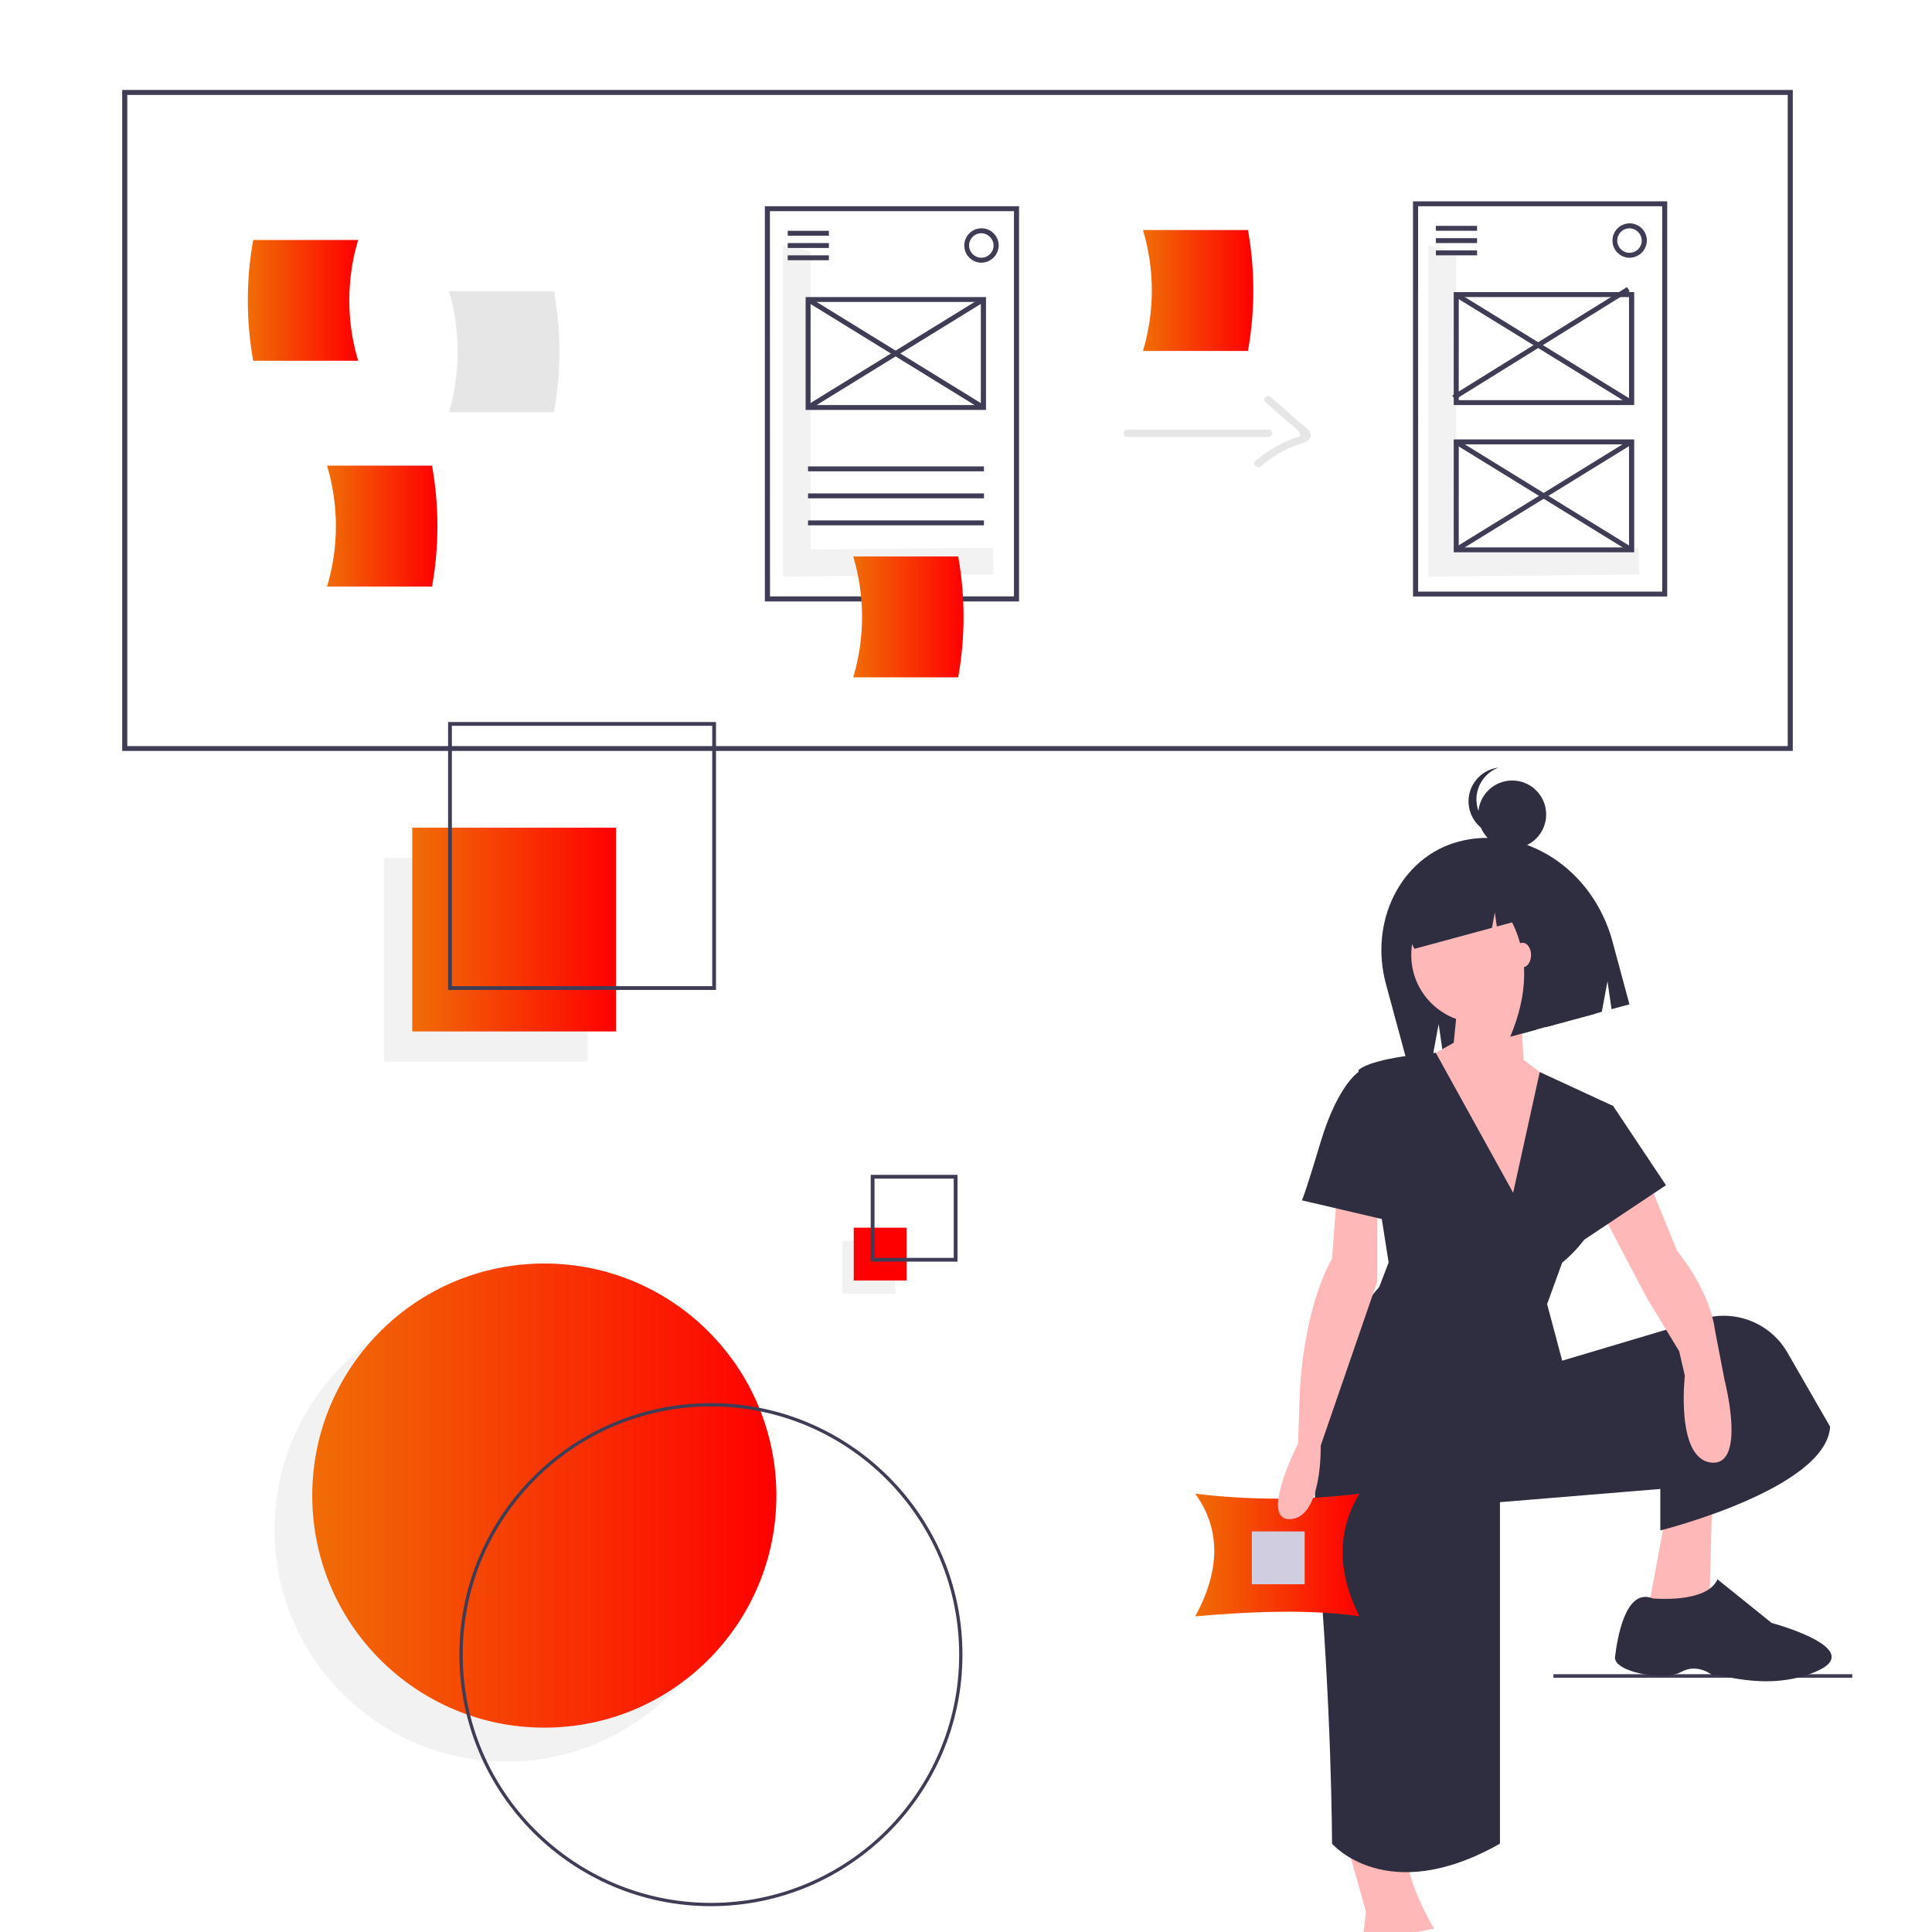
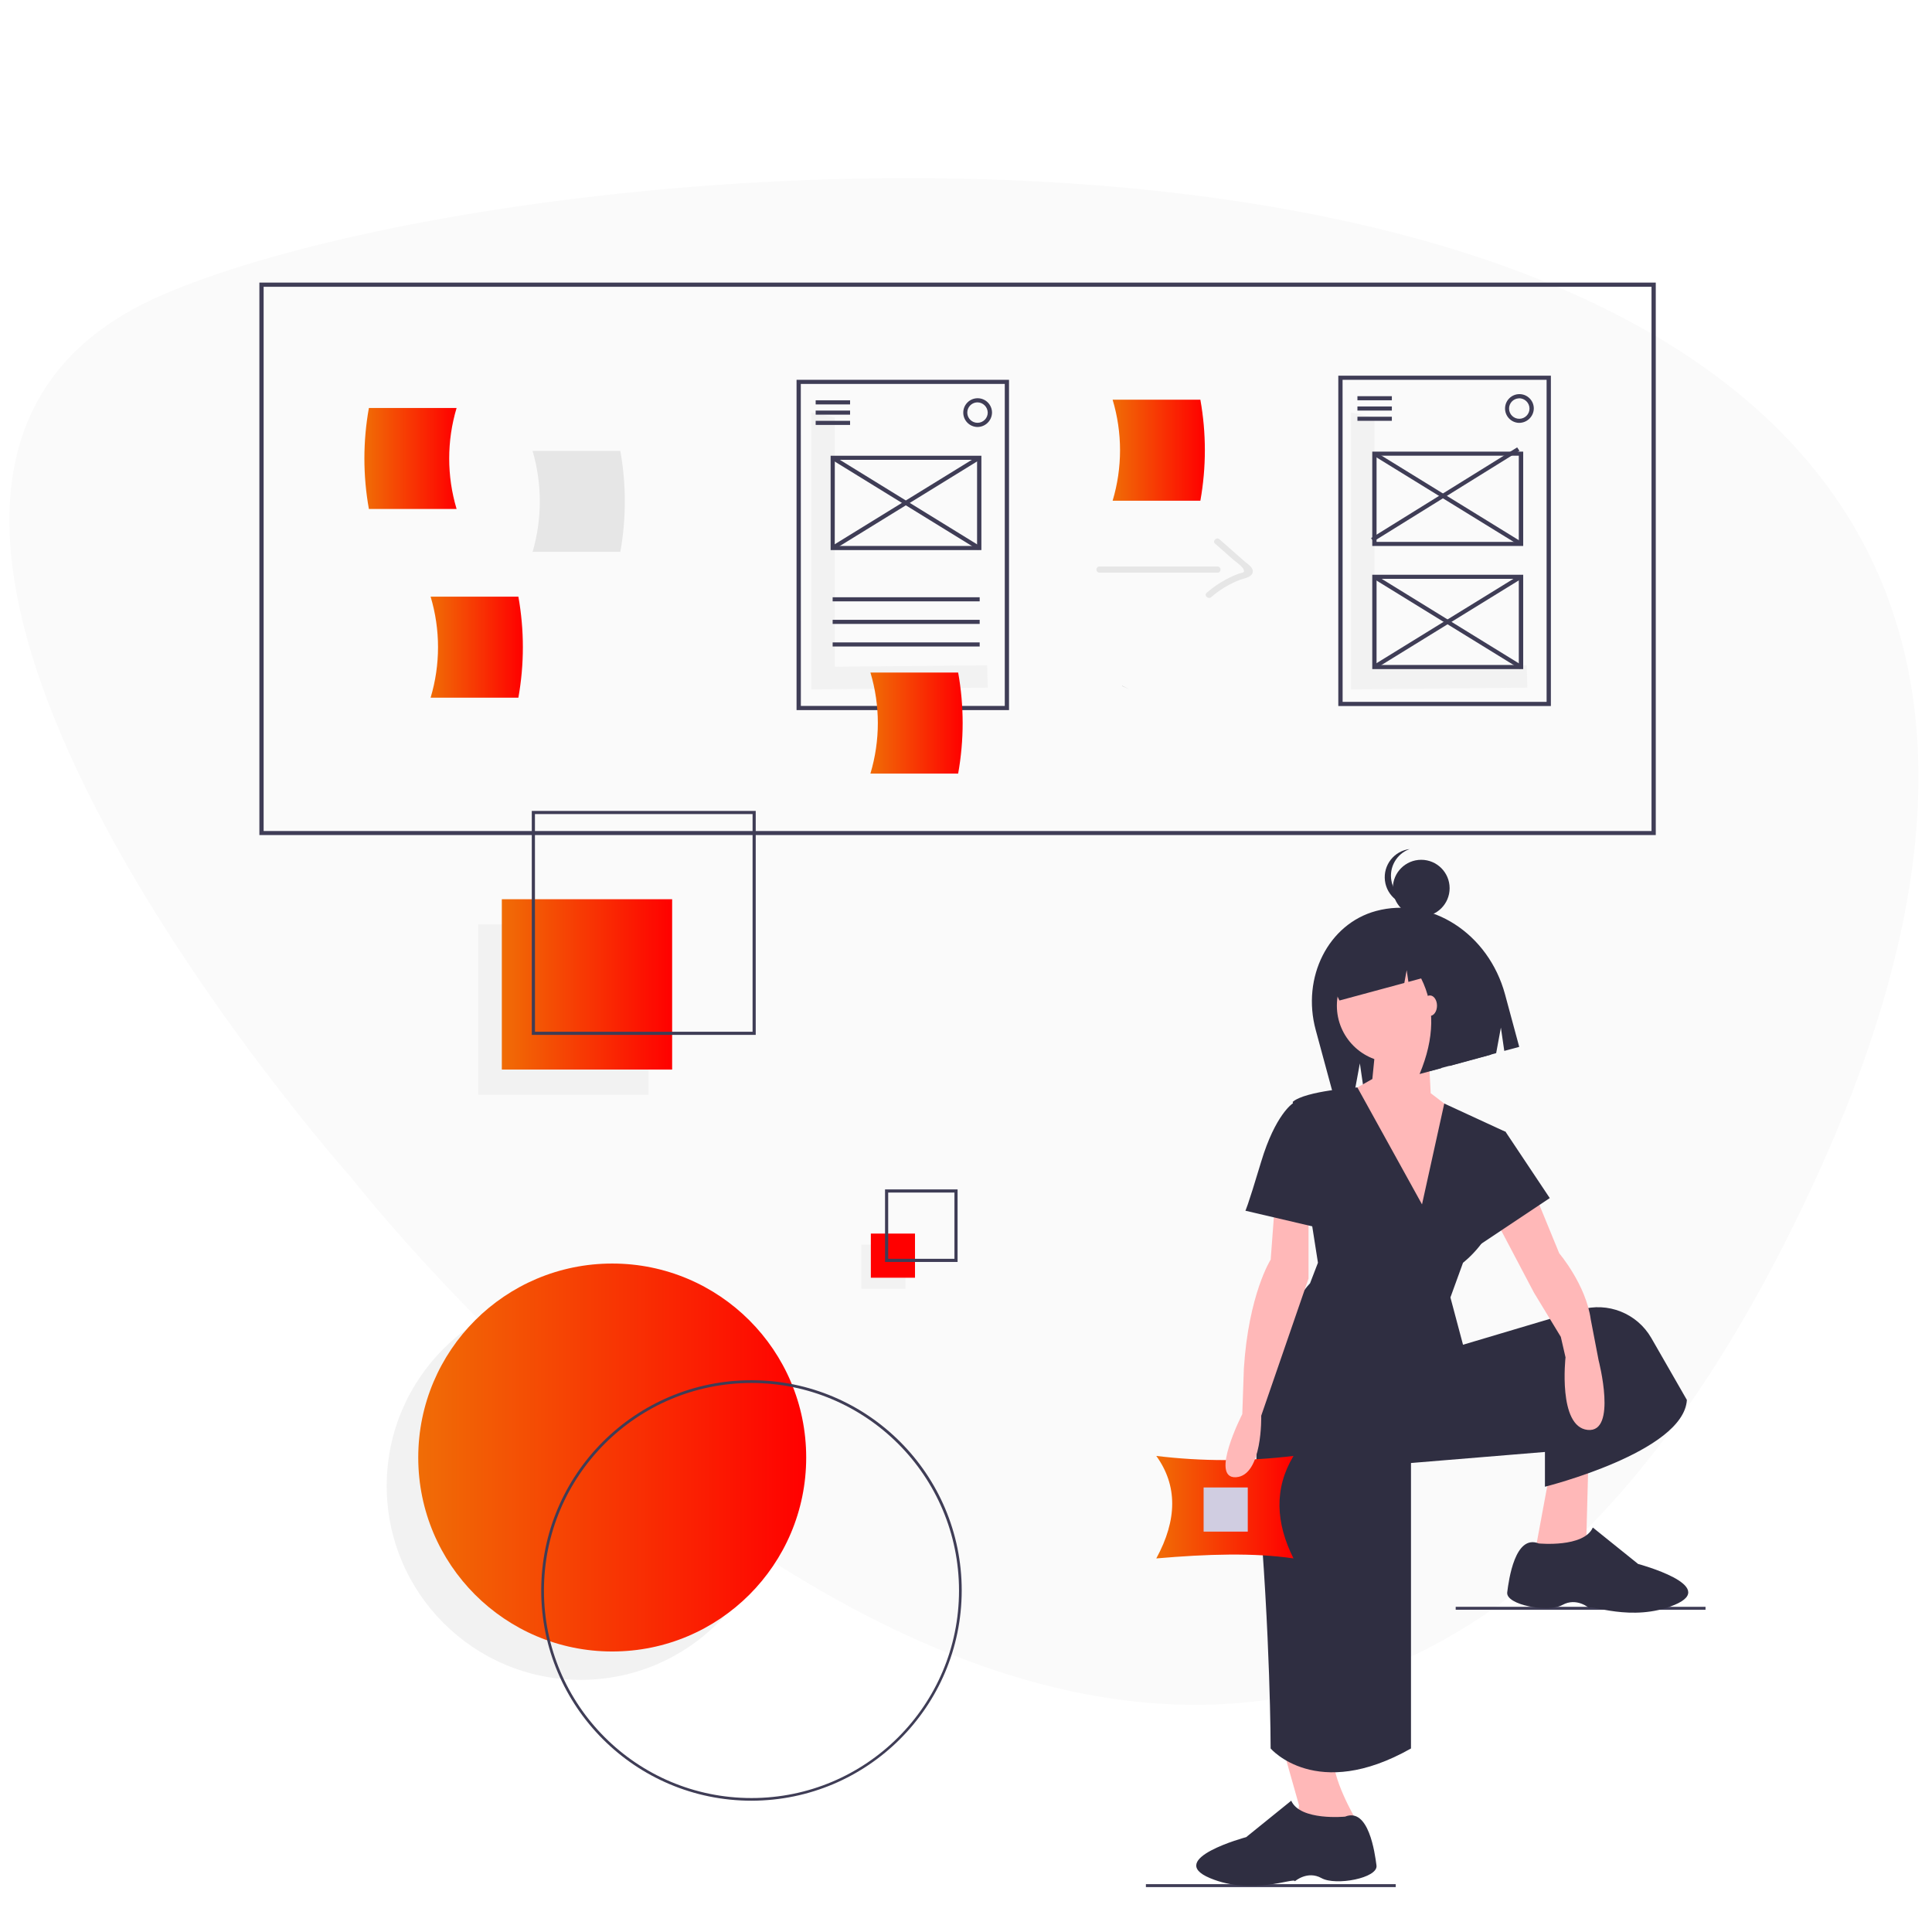
<svg xmlns="http://www.w3.org/2000/svg" xmlns:xlink="http://www.w3.org/1999/xlink" id="Layer_1" data-name="Layer 1" viewBox="0 0 1024 1024">
  <defs>
-     <style>.cls-1{fill:#f2f2f2;}.cls-2{fill:url(#linear-gradient);}.cls-3{fill:url(#linear-gradient-2);}.cls-4{fill:#3f3d56;}.cls-5{fill:red;}.cls-6{fill:#2f2e41;}.cls-7{fill:#ffb8b8;}.cls-8{fill:url(#linear-gradient-3);}.cls-9{fill:#d0cde1;}.cls-10{fill:url(#linear-gradient-4);}.cls-11{fill:#e6e6e6;}.cls-12{fill:url(#linear-gradient-5);}.cls-13{fill:url(#linear-gradient-6);}.cls-14{fill:url(#linear-gradient-7);}</style>
-     <linearGradient id="linear-gradient" x1="165.5" y1="792.69" x2="411.5" y2="792.69" gradientUnits="userSpaceOnUse">
+     <style>.cls-1{fill:#fafafa;}.cls-2{fill:#e6e6e6;}.cls-3{fill:#ccc;}.cls-4{fill:#f2f2f2;}.cls-5{fill:url(#linear-gradient);}.cls-6{fill:url(#linear-gradient-2);}.cls-7{fill:#3f3d56;}.cls-8{fill:red;}.cls-9{fill:#2f2e41;}.cls-10{fill:#ffb8b8;}.cls-11{fill:url(#linear-gradient-3);}.cls-12{fill:#d0cde1;}.cls-13{fill:url(#linear-gradient-4);}.cls-14{fill:url(#linear-gradient-5);}.cls-15{fill:url(#linear-gradient-6);}.cls-16{fill:url(#linear-gradient-7);}</style>
+     <linearGradient id="linear-gradient" x1="221.68" y1="251.49" x2="427.3" y2="251.49" gradientTransform="matrix(1, 0, 0, -1, 0, 1024)" gradientUnits="userSpaceOnUse">
      <stop offset="0" stop-color="#f06d06" />
      <stop offset="1" stop-color="red" />
    </linearGradient>
-     <linearGradient id="linear-gradient-2" x1="218.5" y1="492.69" x2="326.5" y2="492.69" xlink:href="#linear-gradient" />
-     <linearGradient id="linear-gradient-3" x1="633.5" y1="824.19" x2="720.5" y2="824.19" xlink:href="#linear-gradient" />
-     <linearGradient id="linear-gradient-4" x1="131.35" y1="159.18" x2="189.83" y2="159.18" xlink:href="#linear-gradient" />
-     <linearGradient id="linear-gradient-5" x1="173.34" y1="278.84" x2="231.84" y2="278.84" xlink:href="#linear-gradient" />
-     <linearGradient id="linear-gradient-6" x1="605.8" y1="153.95" x2="664.29" y2="153.95" xlink:href="#linear-gradient" />
-     <linearGradient id="linear-gradient-7" x1="452.22" y1="326.98" x2="510.71" y2="326.98" xlink:href="#linear-gradient" />
+     <linearGradient id="linear-gradient-2" x1="265.98" y1="502.25" x2="356.25" y2="502.25" xlink:href="#linear-gradient" />
+     <linearGradient id="linear-gradient-3" x1="612.86" y1="225.16" x2="685.58" y2="225.16" xlink:href="#linear-gradient" />
+     <linearGradient id="linear-gradient-4" x1="193.14" y1="781" x2="242.01" y2="781" xlink:href="#linear-gradient" />
+     <linearGradient id="linear-gradient-5" x1="228.23" y1="680.99" x2="277.13" y2="680.99" xlink:href="#linear-gradient" />
+     <linearGradient id="linear-gradient-6" x1="589.71" y1="785.38" x2="638.6" y2="785.38" xlink:href="#linear-gradient" />
+     <linearGradient id="linear-gradient-7" x1="461.34" y1="640.77" x2="510.22" y2="640.77" xlink:href="#linear-gradient" />
  </defs>
-   <circle class="cls-1" cx="268.5" cy="810.69" r="123" />
-   <circle class="cls-2" cx="288.5" cy="792.69" r="123" />
-   <rect class="cls-1" x="203.5" y="454.69" width="108" height="108" />
-   <rect class="cls-3" x="218.5" y="438.69" width="108" height="108" />
-   <path class="cls-4" d="M379.5,524.69h-142v-142h142Zm-140-2h138v-138h-138Z" />
-   <rect class="cls-1" x="446.5" y="657.69" width="28" height="28" />
-   <rect class="cls-5" x="452.5" y="650.69" width="28" height="28" />
-   <path class="cls-4" d="M507.5,668.69h-46v-46h46Zm-44-2h42v-42h-42Z" />
-   <path class="cls-4" d="M376.81,1010.31c-73.51,0-133.31-59.8-133.31-133.31s59.8-133.31,133.31-133.31S510.12,803.49,510.12,877,450.31,1010.31,376.81,1010.31Zm0-264.88c-72.55,0-131.57,59-131.57,131.57s59,131.57,131.57,131.57,131.57-59,131.57-131.57-59-131.57-131.57-131.57Z" />
-   <rect class="cls-4" x="823.35" y="887.36" width="158.41" height="1.87" />
-   <path class="cls-6" d="M772.81,446.15h0c-30.18,8.18-47.29,42-38.22,75.45l11.53,42.56,13.09-3.55,3.3-17.82,2.38,16.28L849,536.28l3-16.2,2.16,14.8,9.47-2.56-9-33.41C844.16,460.36,807.54,436.74,772.81,446.15Z" />
-   <path class="cls-7" d="M711,967.19l13,46-2,17,38-8s-16-27-14-41Z" />
-   <polygon class="cls-7" points="883 802.19 873 856.19 906 851.19 907.5 794.69 883 802.19" />
-   <circle class="cls-7" cx="784" cy="506.19" r="36" />
-   <polygon class="cls-7" points="772.5 532.69 770.5 552.69 754.5 561.69 796.5 654.69 828.5 577.69 807.5 561.69 805.5 523.69 772.5 532.69" />
-   <path class="cls-6" d="M802,632.19,761,558s-33,2.18-41,9.18l16,102-5,13s-41,42-33,133,8,162,8,162,29,34,89,0v-181l85-7v22s88-22,90-55l-22.64-39.32A39,39,0,0,0,902.49,699L828,721.19l-8-30,8-22s21-16,21-37,6-46,6-46l-38.9-18Z" />
-   <path class="cls-7" d="M873,624.19l16,39s17,20,20,42l5,26s12,46-7,44-14-46-14-46l-3-13-17-28-25.09-47.68Z" />
-   <path class="cls-6" d="M876,847.19s28.61,2.81,34.3-10.1l28.7,23.1s52,13.92,23,26c-27,11.26-54-.76-54,2,0,0-8-7-17-2s-36,0-35-8S861,841.19,876,847.19Z" />
-   <polygon class="cls-6" points="842 582.19 855 586.19 883 628.19 832 662.19 842 582.19" />
-   <path class="cls-6" d="M792.87,458.65c-7.4-5.58-16.7-7.86-25.74-5.41l-1.07.29c-20.69,5.6-32.39,28.86-26.13,52h0l6.93-1.88-1.19-8.82,4,8.08,41.11-11.14,1.49-8.14,1.09,7.44,8.09-2.19q13.27,26.58-1,60.63l13.77-3.73,3-16.28,2.18,14.88,26.26-7.11-3.82-34.56C835,477.82,814.89,460.68,792.87,458.65Z" />
-   <circle class="cls-6" cx="801.5" cy="431.69" r="18" />
-   <path class="cls-6" d="M800.5,441.69a18,18,0,0,1-6.34-34.83,18,18,0,1,0,8.67,34.66A18.13,18.13,0,0,1,800.5,441.69Z" />
-   <ellipse class="cls-7" cx="807" cy="506.19" rx="4.5" ry="6.5" />
-   <path class="cls-8" d="M720.5,856.69c-24.76-3.69-54.75-2.83-87,0q20.18-37,0-65a360.72,360.72,0,0,0,87,0C708.11,812.31,709.2,834.07,720.5,856.69Z" />
-   <path class="cls-7" d="M709,627.19l-3,40s-14,22-17,69l-1,29s-21,41-4,40,16-39,16-39l30-87v-42Z" />
-   <path class="cls-6" d="M727,568.19h-7s-11,7-20,37-10,31-10,31l47,11Z" />
-   <rect class="cls-9" x="663.5" y="811.69" width="28" height="28" />
-   <path id="Path_67" data-name="Path 67" class="cls-4" d="M950.22,398H64.77V47.68H950.22ZM67.46,395.44H947.53V50.31H67.46Z" />
-   <path id="Path_68" data-name="Path 68" class="cls-10" d="M189.83,191.2H134.2a181.35,181.35,0,0,1,0-64h55.63A111.57,111.57,0,0,0,189.83,191.2Z" />
-   <path id="Path_69" data-name="Path 69" class="cls-11" d="M238,218.45h55.65a181.88,181.88,0,0,0,0-64.06H238A114.41,114.41,0,0,1,238,218.45Z" />
-   <path id="Path_70" data-name="Path 70" class="cls-11" d="M597.1,231.61h75.59a2,2,0,0,0,0-3.91H597.1a2,2,0,0,0,0,3.91Z" />
-   <path id="Path_71" data-name="Path 71" class="cls-11" d="M670.75,213.19l11.81,10.41a34.11,34.11,0,0,1,5.91,5.21c1.73,3.22-.13,2.48-3.11,3.61a66.39,66.39,0,0,0-19.88,11.93c-2,1.65.91,4.41,2.85,2.75a62.18,62.18,0,0,1,18.11-10.92c2.38-.92,6.9-1.44,8-4.19,1.38-3.36-3-5.83-5.12-7.67L673.6,210.46c-1.91-1.69-4.77,1.06-2.85,2.76Z" />
-   <path id="Path_72" data-name="Path 72" class="cls-12" d="M173.34,310.88H229a181.94,181.94,0,0,0,0-64.07H173.34A111.47,111.47,0,0,1,173.34,310.88Z" />
-   <path id="Path_73" data-name="Path 73" class="cls-13" d="M605.8,186h55.65a181.94,181.94,0,0,0,0-64.07H605.8A111.47,111.47,0,0,1,605.8,186Z" />
-   <path id="Path_74" data-name="Path 74" class="cls-1" d="M429.65,291.26V133.17L414.83,130V305.62l111.77-1.11-.37-14.17Z" />
-   <path id="Path_75" data-name="Path 75" class="cls-4" d="M540.11,318.77H405.39V109.31H540.11Zm-132-2.67H537.42V111.92H408.08Z" />
-   <rect id="Rectangle_26" data-name="Rectangle 26" class="cls-4" x="417.51" y="122.33" width="21.82" height="2.6" />
-   <rect id="Rectangle_27" data-name="Rectangle 27" class="cls-4" x="417.51" y="128.83" width="21.82" height="2.6" />
-   <rect id="Rectangle_28" data-name="Rectangle 28" class="cls-4" x="417.51" y="135.33" width="21.82" height="2.6" />
-   <rect id="Rectangle_29" data-name="Rectangle 29" class="cls-4" x="428.28" y="247.21" width="93.23" height="2.6" />
-   <rect id="Rectangle_30" data-name="Rectangle 30" class="cls-4" x="428.28" y="261.52" width="93.23" height="2.6" />
-   <rect id="Rectangle_31" data-name="Rectangle 31" class="cls-4" x="428.28" y="275.83" width="93.23" height="2.6" />
-   <path id="Path_76" data-name="Path 76" class="cls-4" d="M519.9,139.23a9.12,9.12,0,1,1,9.43-9.11h0a9.25,9.25,0,0,1-9.41,9.11Zm0-15.61a6.49,6.49,0,1,0,6.72,6.49h0A6.61,6.61,0,0,0,519.9,123.62Z" />
-   <path id="Path_77" data-name="Path 77" class="cls-4" d="M522.6,217.28H427V157.45H522.6Zm-93-2.6h90.26V160.05H429.64Z" />
-   <polygon id="Rectangle_32" data-name="Rectangle 32" class="cls-4" points="427.58 159.89 429.02 157.7 521.98 214.95 520.53 217.14 427.58 159.89" />
-   <polygon id="Rectangle_33" data-name="Rectangle 33" class="cls-4" points="427.58 214.84 520.54 157.59 521.98 159.78 429.03 217.03 427.58 214.84" />
-   <path id="Path_78" data-name="Path 78" class="cls-1" d="M771.85,291.26V133.17L757,130V305.62l111.78-1.11-.38-14.17Z" />
-   <path id="Path_79" data-name="Path 79" class="cls-4" d="M883.65,316.16H748.92V106.71H883.65Zm-132-2.6H881V109.31H751.62Z" />
-   <rect id="Rectangle_34" data-name="Rectangle 34" class="cls-4" x="761.05" y="119.71" width="21.82" height="2.6" />
-   <rect id="Rectangle_35" data-name="Rectangle 35" class="cls-4" x="761.05" y="126.23" width="21.82" height="2.6" />
-   <rect id="Rectangle_36" data-name="Rectangle 36" class="cls-4" x="761.05" y="132.73" width="21.82" height="2.6" />
-   <path id="Path_80" data-name="Path 80" class="cls-4" d="M863.44,136.62a9.12,9.12,0,1,1,9.44-9.11h0a9.27,9.27,0,0,1-9.43,9.1Zm0-15.6a6.49,6.49,0,1,0,6.72,6.49h0a6.61,6.61,0,0,0-6.72-6.49Z" />
-   <path id="Path_81" data-name="Path 81" class="cls-4" d="M866.16,214.68H770.5V154.84h95.66Zm-93-2.6h90.26V157.45H773.18Z" />
-   <polygon id="Rectangle_37" data-name="Rectangle 37" class="cls-4" points="771.15 157.3 772.6 155.11 865.56 212.37 864.11 214.56 771.15 157.3" />
-   <polygon id="Rectangle_38" data-name="Rectangle 38" class="cls-4" points="769.71 209.66 862.33 152.17 863.78 154.35 771.16 211.84 769.71 209.66" />
-   <path id="Path_82" data-name="Path 82" class="cls-4" d="M866.16,292.74H770.5V232.9h95.66Zm-93-2.6h90.26V235.51H773.18Z" />
-   <polygon id="Rectangle_39" data-name="Rectangle 39" class="cls-4" points="771.15 235.38 772.6 233.19 865.56 290.44 864.11 292.63 771.15 235.38" />
-   <polygon id="Rectangle_40" data-name="Rectangle 40" class="cls-4" points="771.1 290.28 864.04 233 865.49 235.19 772.55 292.47 771.1 290.28" />
-   <path id="Path_83" data-name="Path 83" class="cls-14" d="M452.22,359h55.64a181.47,181.47,0,0,0,0-64.07H452.22A111.47,111.47,0,0,1,452.22,359Z" />
+   <g id="Component_2_5" data-name="Component 2 5">
+     <path id="Path_180" data-name="Path 180" class="cls-1" d="M85.43,156.58c228-99.1,1164.76-159.52,877,468.09s-775.85,0-775.85,0S-142.58,255.72,85.43,156.58Z" />
+   </g>
+   <path class="cls-2" d="M594.74,363.62l.07-.15,3.62,1.8" />
+   <polyline class="cls-3" points="594.74 363.62 594.81 363.47 598.43 365.27" />
+   <circle class="cls-4" cx="307.77" cy="787.55" r="102.81" />
+   <circle class="cls-5" cx="324.49" cy="772.51" r="102.81" />
+   <rect class="cls-4" x="253.44" y="489.99" width="90.27" height="90.27" />
+   <rect class="cls-6" x="265.98" y="476.61" width="90.27" height="90.27" />
+   <path class="cls-7" d="M400.55,548.5H281.86V429.81H400.55Zm-117-1.67H398.88V431.48H283.53Z" />
+   <rect class="cls-4" x="456.55" y="659.67" width="23.4" height="23.4" />
+   <rect class="cls-8" x="461.57" y="653.82" width="23.4" height="23.4" />
+   <path class="cls-7" d="M507.54,668.86H469.09V630.41h38.45Zm-36.78-1.67h35.11V632.08H470.76Z" />
+   <path class="cls-7" d="M398.3,954.41A111.43,111.43,0,1,1,509.73,843,111.56,111.56,0,0,1,398.3,954.41Zm0-221.41a110,110,0,1,0,110,110A110.09,110.09,0,0,0,398.3,733Z" />
+   <rect class="cls-7" x="771.55" y="851.64" width="132.41" height="1.56" />
+   <rect class="cls-7" x="607.35" y="998.64" width="132.41" height="1.56" />
+   <path class="cls-9" d="M729.3,482.85h0c-25.22,6.84-39.52,35.1-31.94,63.06L707,581.49l11-3,2.75-14.89,2,13.6L793,558.18l2.5-13.54L797.3,557l7.92-2.14L797.69,527C788.94,494.73,758.33,475,729.3,482.85Z" />
+   <path class="cls-10" d="M677.64,918.36l10.86,38.45L686.83,971l31.77-6.68s-13.38-22.57-11.71-34.27Z" />
+   <polygon class="cls-10" points="821.41 780.45 813.05 825.58 840.63 821.4 841.88 774.18 821.41 780.45" />
+   <circle class="cls-10" cx="738.66" cy="533.03" r="30.09" />
+   <polygon class="cls-10" points="729.04 555.18 727.37 571.9 714 579.42 749.11 657.16 775.85 592.8 758.3 579.42 756.63 547.66 729.04 555.18" />
+   <path class="cls-9" d="M753.7,638.35l-34.27-62s-27.58,1.82-34.27,7.67l13.38,85.26-4.18,10.87s-34.27,35.1-27.59,111.17,6.69,135.41,6.69,135.41,24.24,28.41,74.39,0V775.42l71-5.85V788s73.55-18.39,75.23-46L875.2,709.12a32.59,32.59,0,0,0-37.5-14.92l-62.27,18.54-6.68-25.07,6.68-18.39S793,655.91,793,638.35s5-38.45,5-38.45l-32.51-15Z" />
+   <path class="cls-10" d="M813.05,631.67l13.37,32.59s14.21,16.72,16.72,35.11l4.18,21.73s10,38.45-5.85,36.78-11.71-38.45-11.71-38.45l-2.5-10.87-14.21-23.4-21-39.85Z" />
+   <path class="cls-9" d="M815.56,818.06s23.91,2.35,28.67-8.44l24,19.31s43.47,11.63,19.23,21.73c-22.57,9.41-45.14-.64-45.14,1.67,0,0-6.68-5.85-14.21-1.67s-30.09,0-29.25-6.69S803,813.05,815.56,818.06Z" />
+   <path class="cls-9" d="M712.93,962.85s-23.81,2.35-28.55-8.44L660.5,973.72s-43.28,11.63-19.15,21.73c22.48,9.41,44.95-.64,44.95,1.67,0,0,6.65-5.85,14.14-1.67s30,0,29.13-6.69S725.41,957.83,712.93,962.85Z" />
+   <polygon class="cls-9" points="787.14 596.56 798 599.9 821.41 635.01 778.78 663.43 787.14 596.56" />
+   <path class="cls-9" d="M746.07,493.3a24.77,24.77,0,0,0-21.51-4.52l-.9.24c-17.29,4.68-27.07,24.12-21.84,43.46h0l5.79-1.57-1-7.37,3.34,6.75L744.32,521l1.25-6.8.91,6.22,6.76-1.83q11.1,22.21-.83,50.67l11.51-3.11,2.5-13.61L768.25,565l22-6L787,530.13C781.29,509.32,764.48,495,746.07,493.3Z" />
+   <circle class="cls-9" cx="753.28" cy="470.76" r="15.05" />
+   <path class="cls-9" d="M752.45,479.12a15,15,0,0,1-5.3-29.11,15,15,0,1,0,3.66,29.86,15.34,15.34,0,0,0,3.59-.89A14.21,14.21,0,0,1,752.45,479.12Z" />
+   <ellipse class="cls-10" cx="757.88" cy="533.03" rx="3.76" ry="5.43" />
+   <path class="cls-11" d="M685.58,826c-20.7-3.08-45.76-2.36-72.72,0q16.86-30.93,0-54.33a300.89,300.89,0,0,0,72.72,0C675.22,788.91,676.13,807.1,685.58,826Z" />
+   <path class="cls-10" d="M676,634.17l-2.51,33.44s-11.7,18.39-14.21,57.67l-.84,24.24s-17.55,34.27-3.34,33.44,13.37-32.6,13.37-32.6l25.08-72.72V642.53Z" />
+   <path class="cls-9" d="M691,584.86h-5.85s-9.19,5.85-16.72,30.92-8.35,25.92-8.35,25.92l39.28,9.19Z" />
+   <rect class="cls-12" x="637.94" y="788.39" width="23.4" height="23.4" />
+   <path id="Path_67" data-name="Path 67" class="cls-7" d="M877.59,442.6H137.48V149.78H877.59Zm-737.86-2.14H875.34V152H139.73Z" />
+   <path id="Path_68" data-name="Path 68" class="cls-13" d="M242,269.75H195.52a151.21,151.21,0,0,1,0-53.5H242A93.34,93.34,0,0,0,242,269.75Z" />
+   <path id="Path_69" data-name="Path 69" class="cls-2" d="M282.28,292.52h46.51a151.9,151.9,0,0,0,0-53.54H282.28A95.59,95.59,0,0,1,282.28,292.52Z" />
+   <path id="Path_70" data-name="Path 70" class="cls-2" d="M582.43,303.52h63.19a1.67,1.67,0,0,0,0-3.26H582.43a1.67,1.67,0,0,0,0,3.26Z" />
+   <path id="Path_71" data-name="Path 71" class="cls-2" d="M644,288.13l9.87,8.7a28.79,28.79,0,0,1,4.94,4.35c1.44,2.69-.11,2.08-2.6,3a55.49,55.49,0,0,0-16.62,10c-1.67,1.38.76,3.69,2.38,2.3a52.21,52.21,0,0,1,15.14-9.13c2-.77,5.77-1.2,6.69-3.5,1.15-2.81-2.51-4.87-4.28-6.41l-13.14-11.58c-1.6-1.42-4,.88-2.38,2.3Z" />
+   <path id="Path_72" data-name="Path 72" class="cls-14" d="M228.23,369.78h46.52a152,152,0,0,0,0-53.55H228.23A93.17,93.17,0,0,1,228.23,369.78Z" />
+   <path id="Path_73" data-name="Path 73" class="cls-15" d="M589.71,265.4h46.51a152,152,0,0,0,0-53.55H589.71A93.17,93.17,0,0,1,589.71,265.4Z" />
+   <path id="Path_74" data-name="Path 74" class="cls-4" d="M442.47,353.38V221.24l-12.39-2.65v146.8l93.43-.93-.31-11.85Z" />
+   <path id="Path_75" data-name="Path 75" class="cls-7" d="M534.8,376.38H422.19V201.3H534.8Zm-110.33-2.23H532.55V203.48H424.44Z" />
+   <rect id="Rectangle_26" data-name="Rectangle 26" class="cls-7" x="432.32" y="212.18" width="18.24" height="2.17" />
+   <rect id="Rectangle_27" data-name="Rectangle 27" class="cls-7" x="432.32" y="217.61" width="18.24" height="2.17" />
+   <rect id="Rectangle_28" data-name="Rectangle 28" class="cls-7" x="432.32" y="223.05" width="18.24" height="2.17" />
+   <rect id="Rectangle_29" data-name="Rectangle 29" class="cls-7" x="441.32" y="316.56" width="77.93" height="2.17" />
+   <rect id="Rectangle_30" data-name="Rectangle 30" class="cls-7" x="441.32" y="328.52" width="77.93" height="2.17" />
+   <rect id="Rectangle_31" data-name="Rectangle 31" class="cls-7" x="441.32" y="340.49" width="77.93" height="2.17" />
+   <path id="Path_76" data-name="Path 76" class="cls-7" d="M517.91,226.31a7.62,7.62,0,1,1,7.88-7.62h0a7.74,7.74,0,0,1-7.85,7.62h0Zm0-13.05a5.42,5.42,0,1,0,5.61,5.42h0A5.52,5.52,0,0,0,517.91,213.26Z" />
+   <path id="Path_77" data-name="Path 77" class="cls-7" d="M520.16,291.55H440.25v-50h79.91Zm-77.73-2.18h75.44V243.71H442.46Z" />
+   <polygon id="Rectangle_32" data-name="Rectangle 32" class="cls-7" points="440.74 243.58 441.94 241.75 519.64 289.6 518.43 291.43 440.74 243.58" />
+   <polygon id="Rectangle_33" data-name="Rectangle 33" class="cls-7" points="440.74 289.51 518.44 241.65 519.64 243.48 441.95 291.34 440.74 289.51" />
+   <path id="Path_78" data-name="Path 78" class="cls-4" d="M728.5,353.38V221.24l-12.41-2.65v146.8l93.43-.93-.32-11.85Z" />
+   <path id="Path_79" data-name="Path 79" class="cls-7" d="M822,374.2H709.33V199.12H822ZM711.62,372H819.73V201.3H711.59Z" />
+   <rect id="Rectangle_34" data-name="Rectangle 34" class="cls-7" x="719.47" y="209.99" width="18.24" height="2.17" />
+   <rect id="Rectangle_35" data-name="Rectangle 35" class="cls-7" x="719.47" y="215.44" width="18.24" height="2.17" />
+   <rect id="Rectangle_36" data-name="Rectangle 36" class="cls-7" x="719.47" y="220.87" width="18.24" height="2.17" />
+   <path id="Path_80" data-name="Path 80" class="cls-7" d="M805.06,224.13a7.62,7.62,0,1,1,7.89-7.62h0a7.76,7.76,0,0,1-7.88,7.61Zm0-13a5.42,5.42,0,1,0,5.61,5.42h0A5.5,5.5,0,0,0,805.06,211.09Z" />
+   <path id="Path_81" data-name="Path 81" class="cls-7" d="M807.33,289.37h-80v-50h80ZM729.6,287.2H805V241.54H729.61Z" />
+   <polygon id="Rectangle_37" data-name="Rectangle 37" class="cls-7" points="727.92 241.41 729.13 239.58 806.83 287.44 805.62 289.27 727.92 241.41" />
+   <polygon id="Rectangle_38" data-name="Rectangle 38" class="cls-7" points="726.71 285.18 804.13 237.12 805.34 238.94 727.92 287 726.71 285.18" />
+   <path id="Path_82" data-name="Path 82" class="cls-7" d="M807.33,354.62h-80v-50h80Zm-77.73-2.17H805V306.78H729.61Z" />
+   <polygon id="Rectangle_39" data-name="Rectangle 39" class="cls-7" points="727.92 306.68 729.13 304.84 806.83 352.7 805.62 354.53 727.92 306.68" />
+   <polygon id="Rectangle_40" data-name="Rectangle 40" class="cls-7" points="727.87 352.56 805.56 304.69 806.77 306.52 729.09 354.39 727.87 352.56" />
+   <path id="Path_83" data-name="Path 83" class="cls-16" d="M461.34,410h46.5a151.49,151.49,0,0,0,0-53.55h-46.5A93.17,93.17,0,0,1,461.34,410Z" />
</svg>
